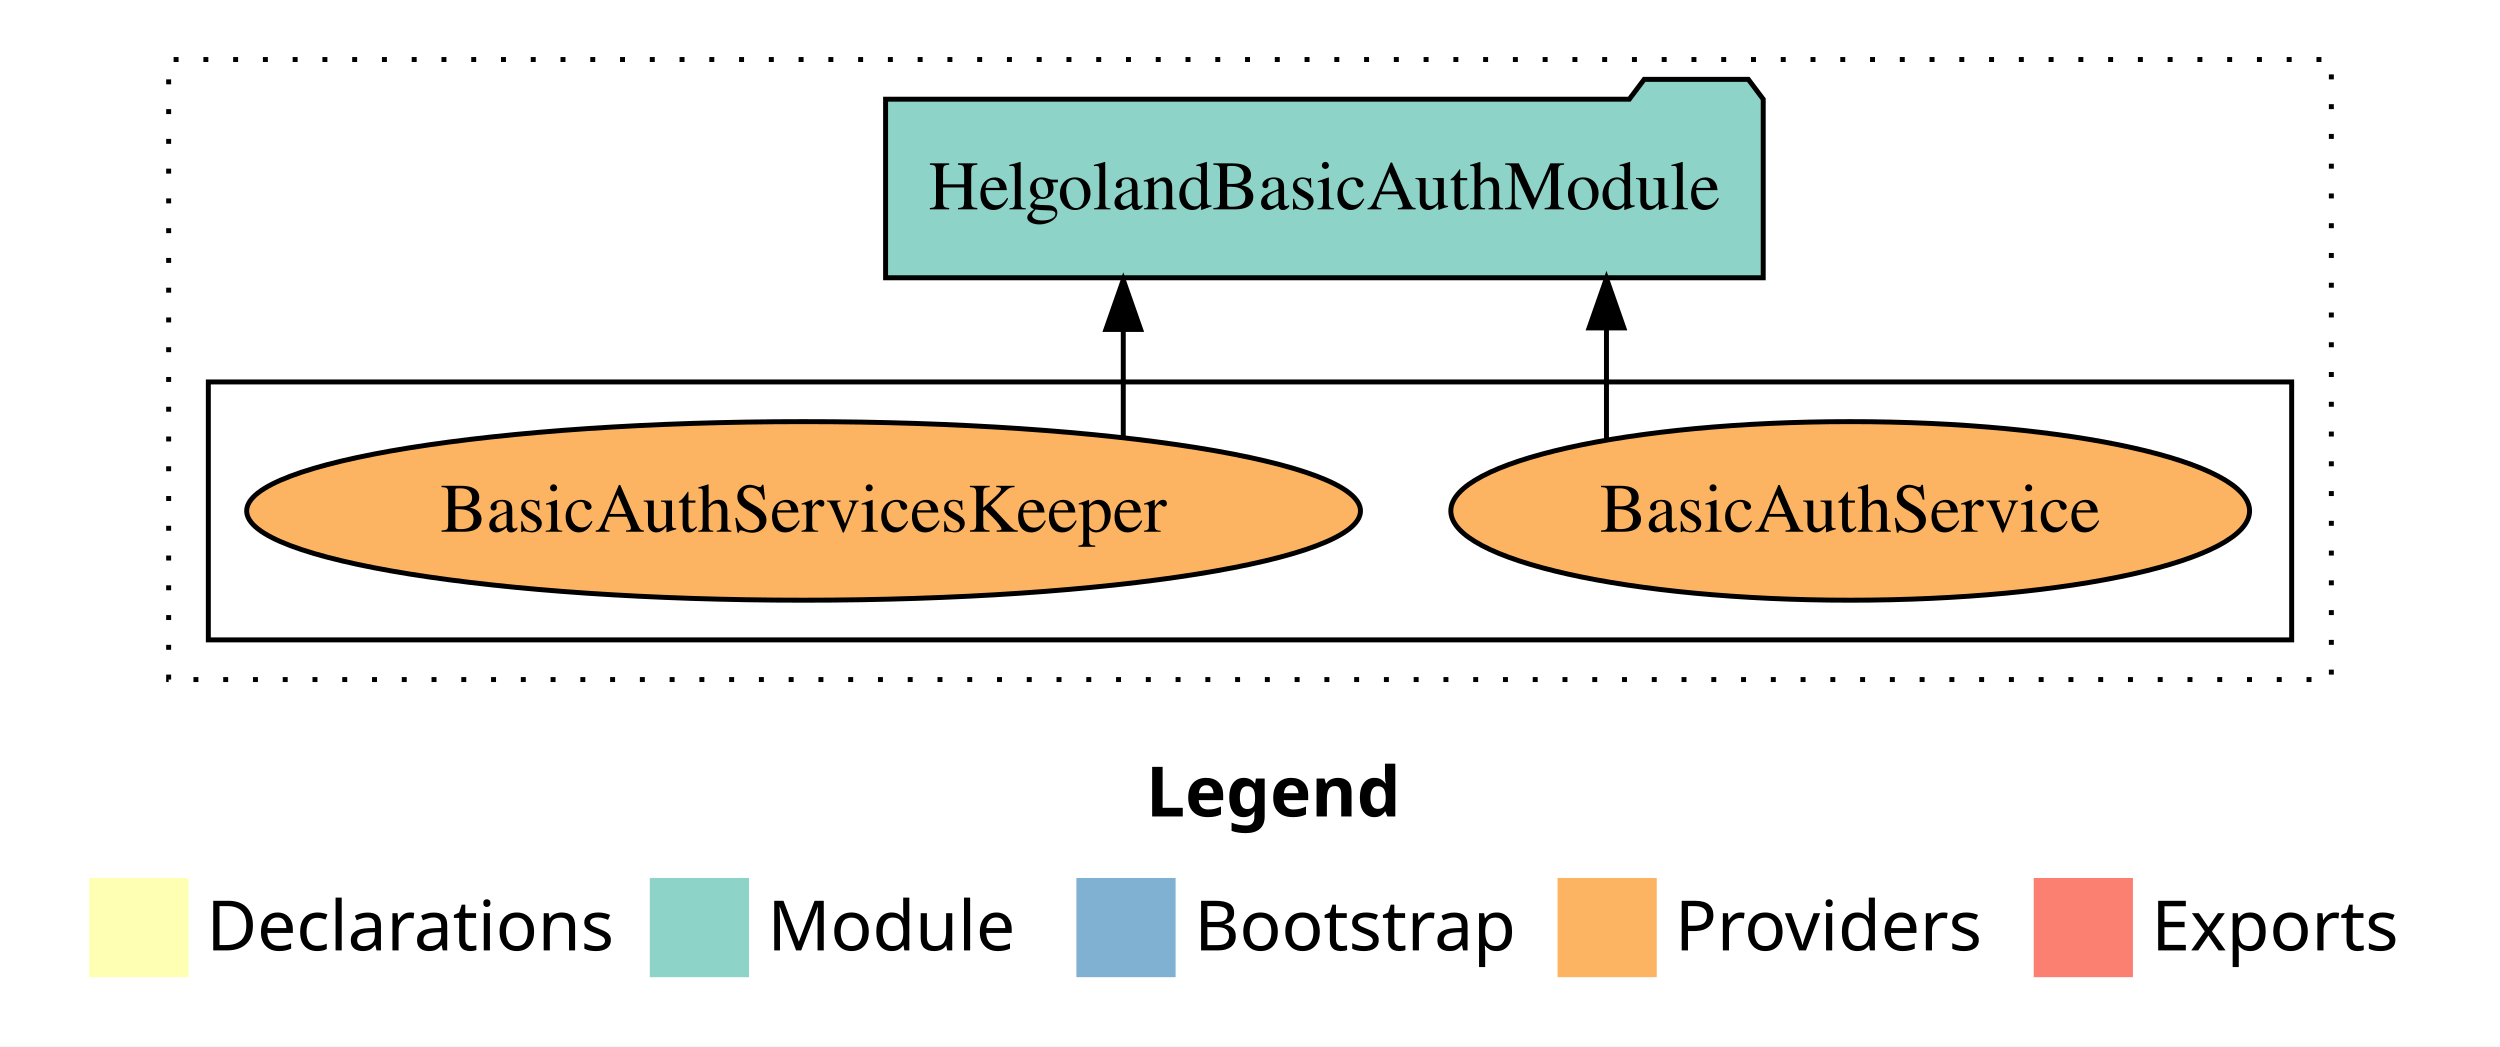
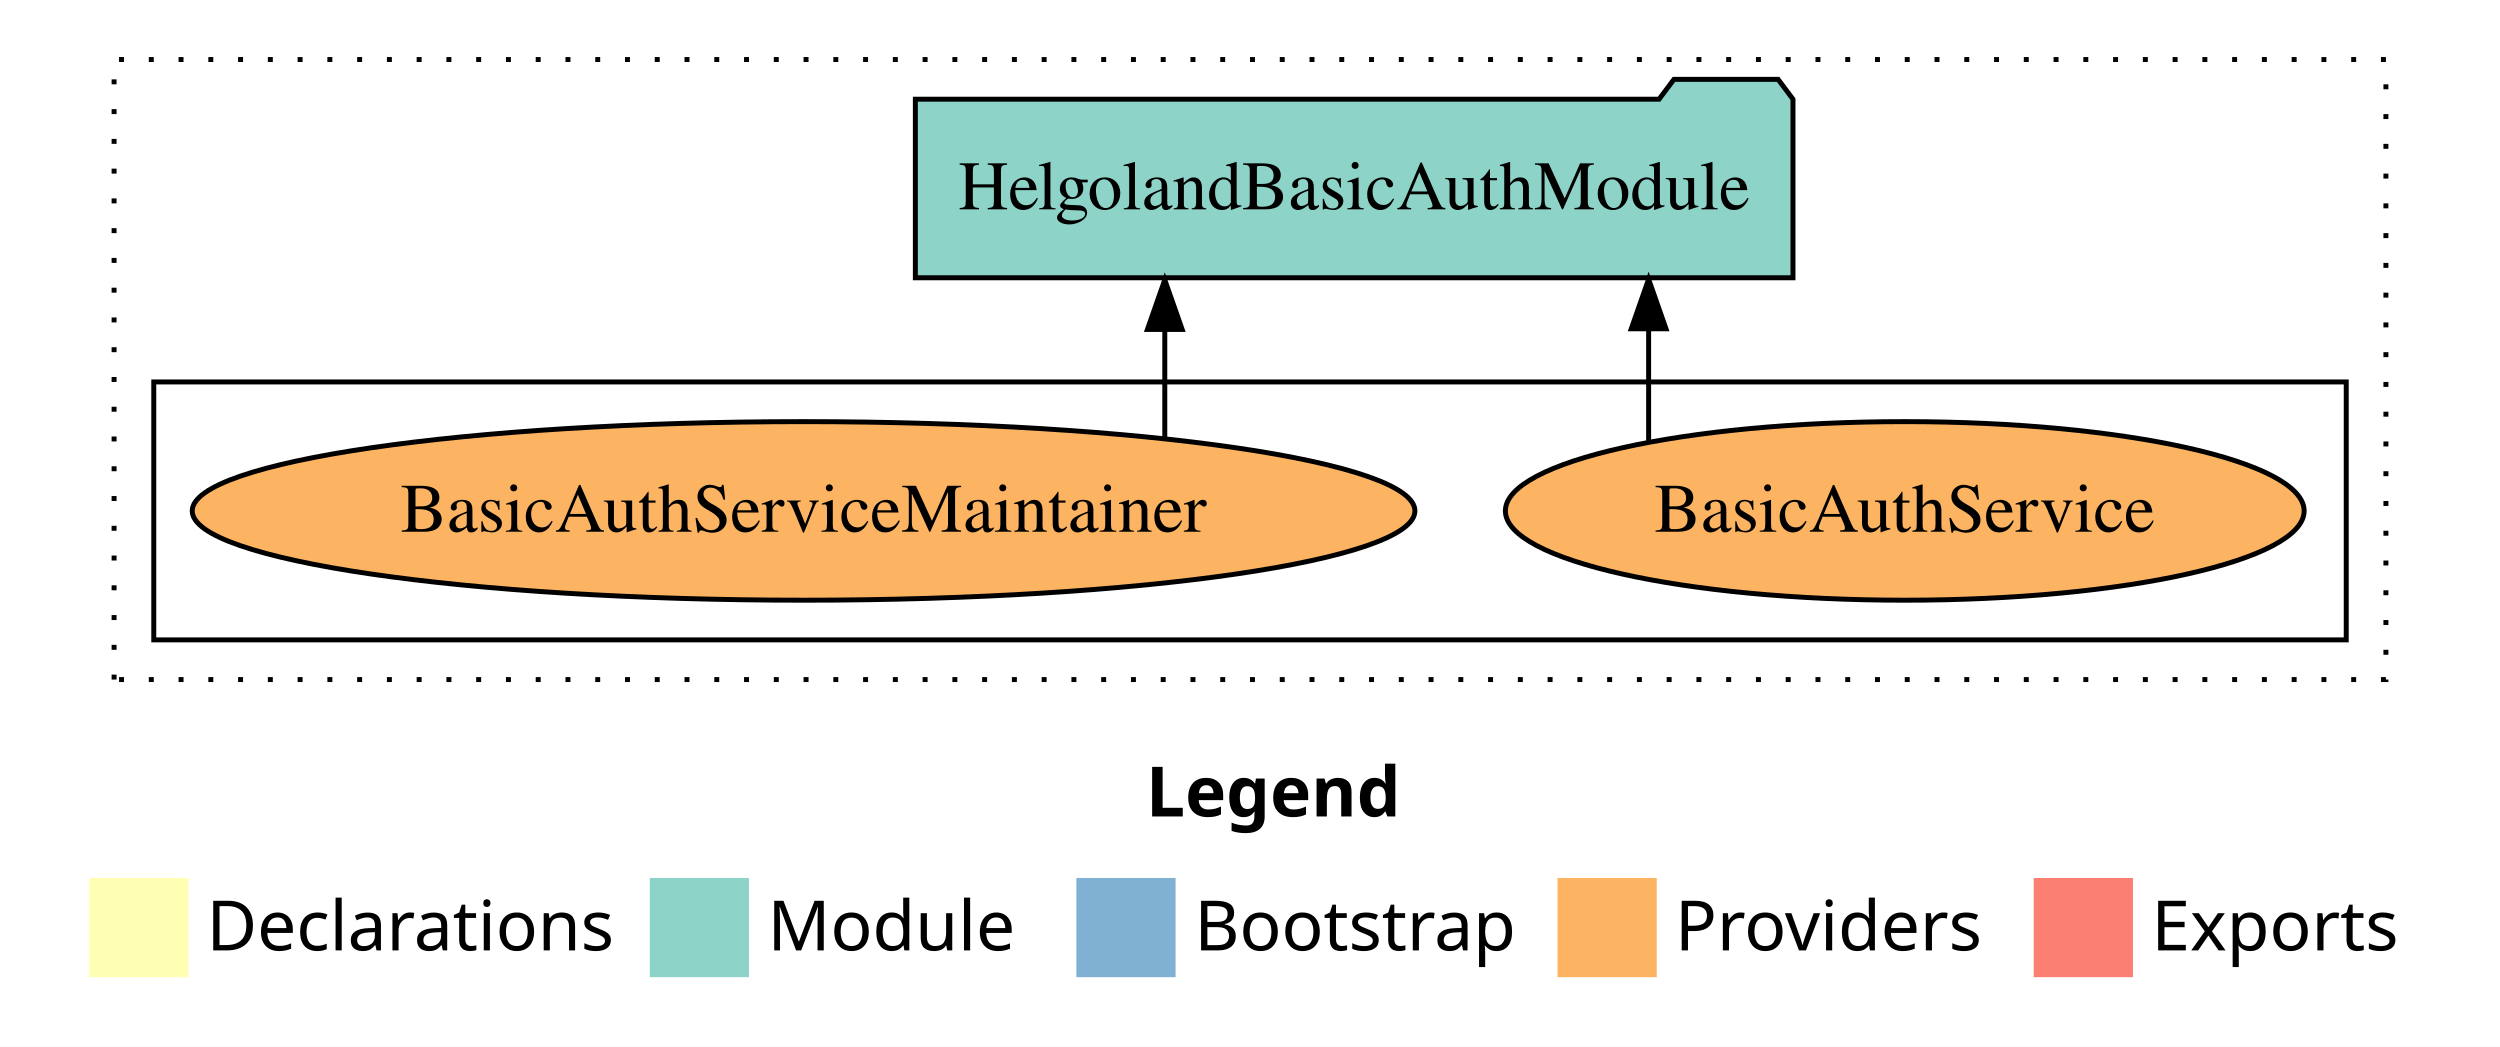
<svg xmlns="http://www.w3.org/2000/svg" width="504pt" height="211pt" viewBox="0.00 0.00 504.00 211.00">
  <g id="graph0" class="graph" transform="scale(1 1) rotate(0) translate(4 207)">
    <polygon fill="#ffffff" stroke="transparent" points="-4,4 -4,-207 500,-207 500,4 -4,4" />
    <text text-anchor="start" x="227.009" y="-42.4" font-family="sans-serif" font-weight="bold" font-size="14.00" fill="#000000">Legend</text>
    <polygon fill="#ffffb3" stroke="transparent" points="14,-10 14,-30 34,-30 34,-10 14,-10" />
    <text text-anchor="start" x="37.629" y="-15.4" font-family="sans-serif" font-size="14.00" fill="#000000">  Declarations</text>
    <polygon fill="#8dd3c7" stroke="transparent" points="127,-10 127,-30 147,-30 147,-10 127,-10" />
    <text text-anchor="start" x="150.725" y="-15.4" font-family="sans-serif" font-size="14.00" fill="#000000">  Module</text>
    <polygon fill="#80b1d3" stroke="transparent" points="213,-10 213,-30 233,-30 233,-10 213,-10" />
    <text text-anchor="start" x="236.781" y="-15.4" font-family="sans-serif" font-size="14.00" fill="#000000">  Bootstrap</text>
    <polygon fill="#fdb462" stroke="transparent" points="310,-10 310,-30 330,-30 330,-10 310,-10" />
    <text text-anchor="start" x="333.673" y="-15.4" font-family="sans-serif" font-size="14.00" fill="#000000">  Providers</text>
    <polygon fill="#fb8072" stroke="transparent" points="406,-10 406,-30 426,-30 426,-10 406,-10" />
    <text text-anchor="start" x="429.726" y="-15.4" font-family="sans-serif" font-size="14.00" fill="#000000">  Exports</text>
    <g id="clust1" class="cluster">
-       <polygon fill="none" stroke="#000000" stroke-dasharray="1,5" points="30,-70 30,-195 466,-195 466,-70 30,-70" />
+       <polygon fill="none" stroke="#000000" stroke-dasharray="1,5" points="19,-70 19,-195 477,-195 477,-70 19,-70" />
    </g>
    <g id="clust6" class="cluster">
-       <polygon fill="none" stroke="#000000" points="38,-78 38,-130 458,-130 458,-78 38,-78" />
+       <polygon fill="none" stroke="#000000" points="27,-78 27,-130 469,-130 469,-78 27,-78" />
    </g>
    <g id="node1" class="node">
-       <ellipse fill="#fdb462" stroke="#000000" cx="369" cy="-104" rx="80.514" ry="18" />
-       <text text-anchor="middle" x="369" y="-99.8" font-family="Times,serif" font-size="14.00" fill="#000000">BasicAuthService</text>
+       <ellipse fill="#fdb462" stroke="#000000" cx="380" cy="-104" rx="80.514" ry="18" />
+       <text text-anchor="middle" x="380" y="-99.8" font-family="Times,serif" font-size="14.00" fill="#000000">BasicAuthService</text>
    </g>
    <g id="node3" class="node">
-       <polygon fill="#8dd3c7" stroke="#000000" points="351.465,-187 348.465,-191 327.465,-191 324.465,-187 174.535,-187 174.535,-151 351.465,-151 351.465,-187" />
-       <text text-anchor="middle" x="263" y="-164.8" font-family="Times,serif" font-size="14.00" fill="#000000">HelgolandBasicAuthModule</text>
+       <polygon fill="#8dd3c7" stroke="#000000" points="357.465,-187 354.465,-191 333.465,-191 330.465,-187 180.535,-187 180.535,-151 357.465,-151 357.465,-187" />
+       <text text-anchor="middle" x="269" y="-164.8" font-family="Times,serif" font-size="14.00" fill="#000000">HelgolandBasicAuthModule</text>
    </g>
    <g id="edge1" class="edge">
-       <path fill="none" stroke="#000000" d="M319.863,-118.426C319.863,-118.426 319.863,-140.894 319.863,-140.894" />
-       <polygon fill="#000000" stroke="#000000" points="316.363,-140.894 319.863,-150.894 323.363,-140.894 316.363,-140.894" />
+       <path fill="none" stroke="#000000" d="M328.363,-118.104C328.363,-118.104 328.363,-140.721 328.363,-140.721" />
+       <polygon fill="#000000" stroke="#000000" points="324.863,-140.721 328.363,-150.721 331.863,-140.721 324.863,-140.721" />
    </g>
    <g id="node2" class="node">
-       <ellipse fill="#fdb462" stroke="#000000" cx="158" cy="-104" rx="112.274" ry="18" />
-       <text text-anchor="middle" x="158" y="-99.8" font-family="Times,serif" font-size="14.00" fill="#000000">BasicAuthServicesKeeper</text>
+       <ellipse fill="#fdb462" stroke="#000000" cx="158" cy="-104" rx="123.248" ry="18" />
+       <text text-anchor="middle" x="158" y="-99.8" font-family="Times,serif" font-size="14.00" fill="#000000">BasicAuthServiceMaintainer</text>
    </g>
    <g id="edge2" class="edge">
-       <path fill="none" stroke="#000000" d="M222.452,-118.749C222.452,-118.749 222.452,-140.588 222.452,-140.588" />
-       <polygon fill="#000000" stroke="#000000" points="218.952,-140.588 222.452,-150.588 225.952,-140.588 218.952,-140.588" />
+       <path fill="none" stroke="#000000" d="M230.821,-118.749C230.821,-118.749 230.821,-140.588 230.821,-140.588" />
+       <polygon fill="#000000" stroke="#000000" points="227.321,-140.588 230.821,-150.588 234.321,-140.588 227.321,-140.588" />
    </g>
  </g>
</svg>
